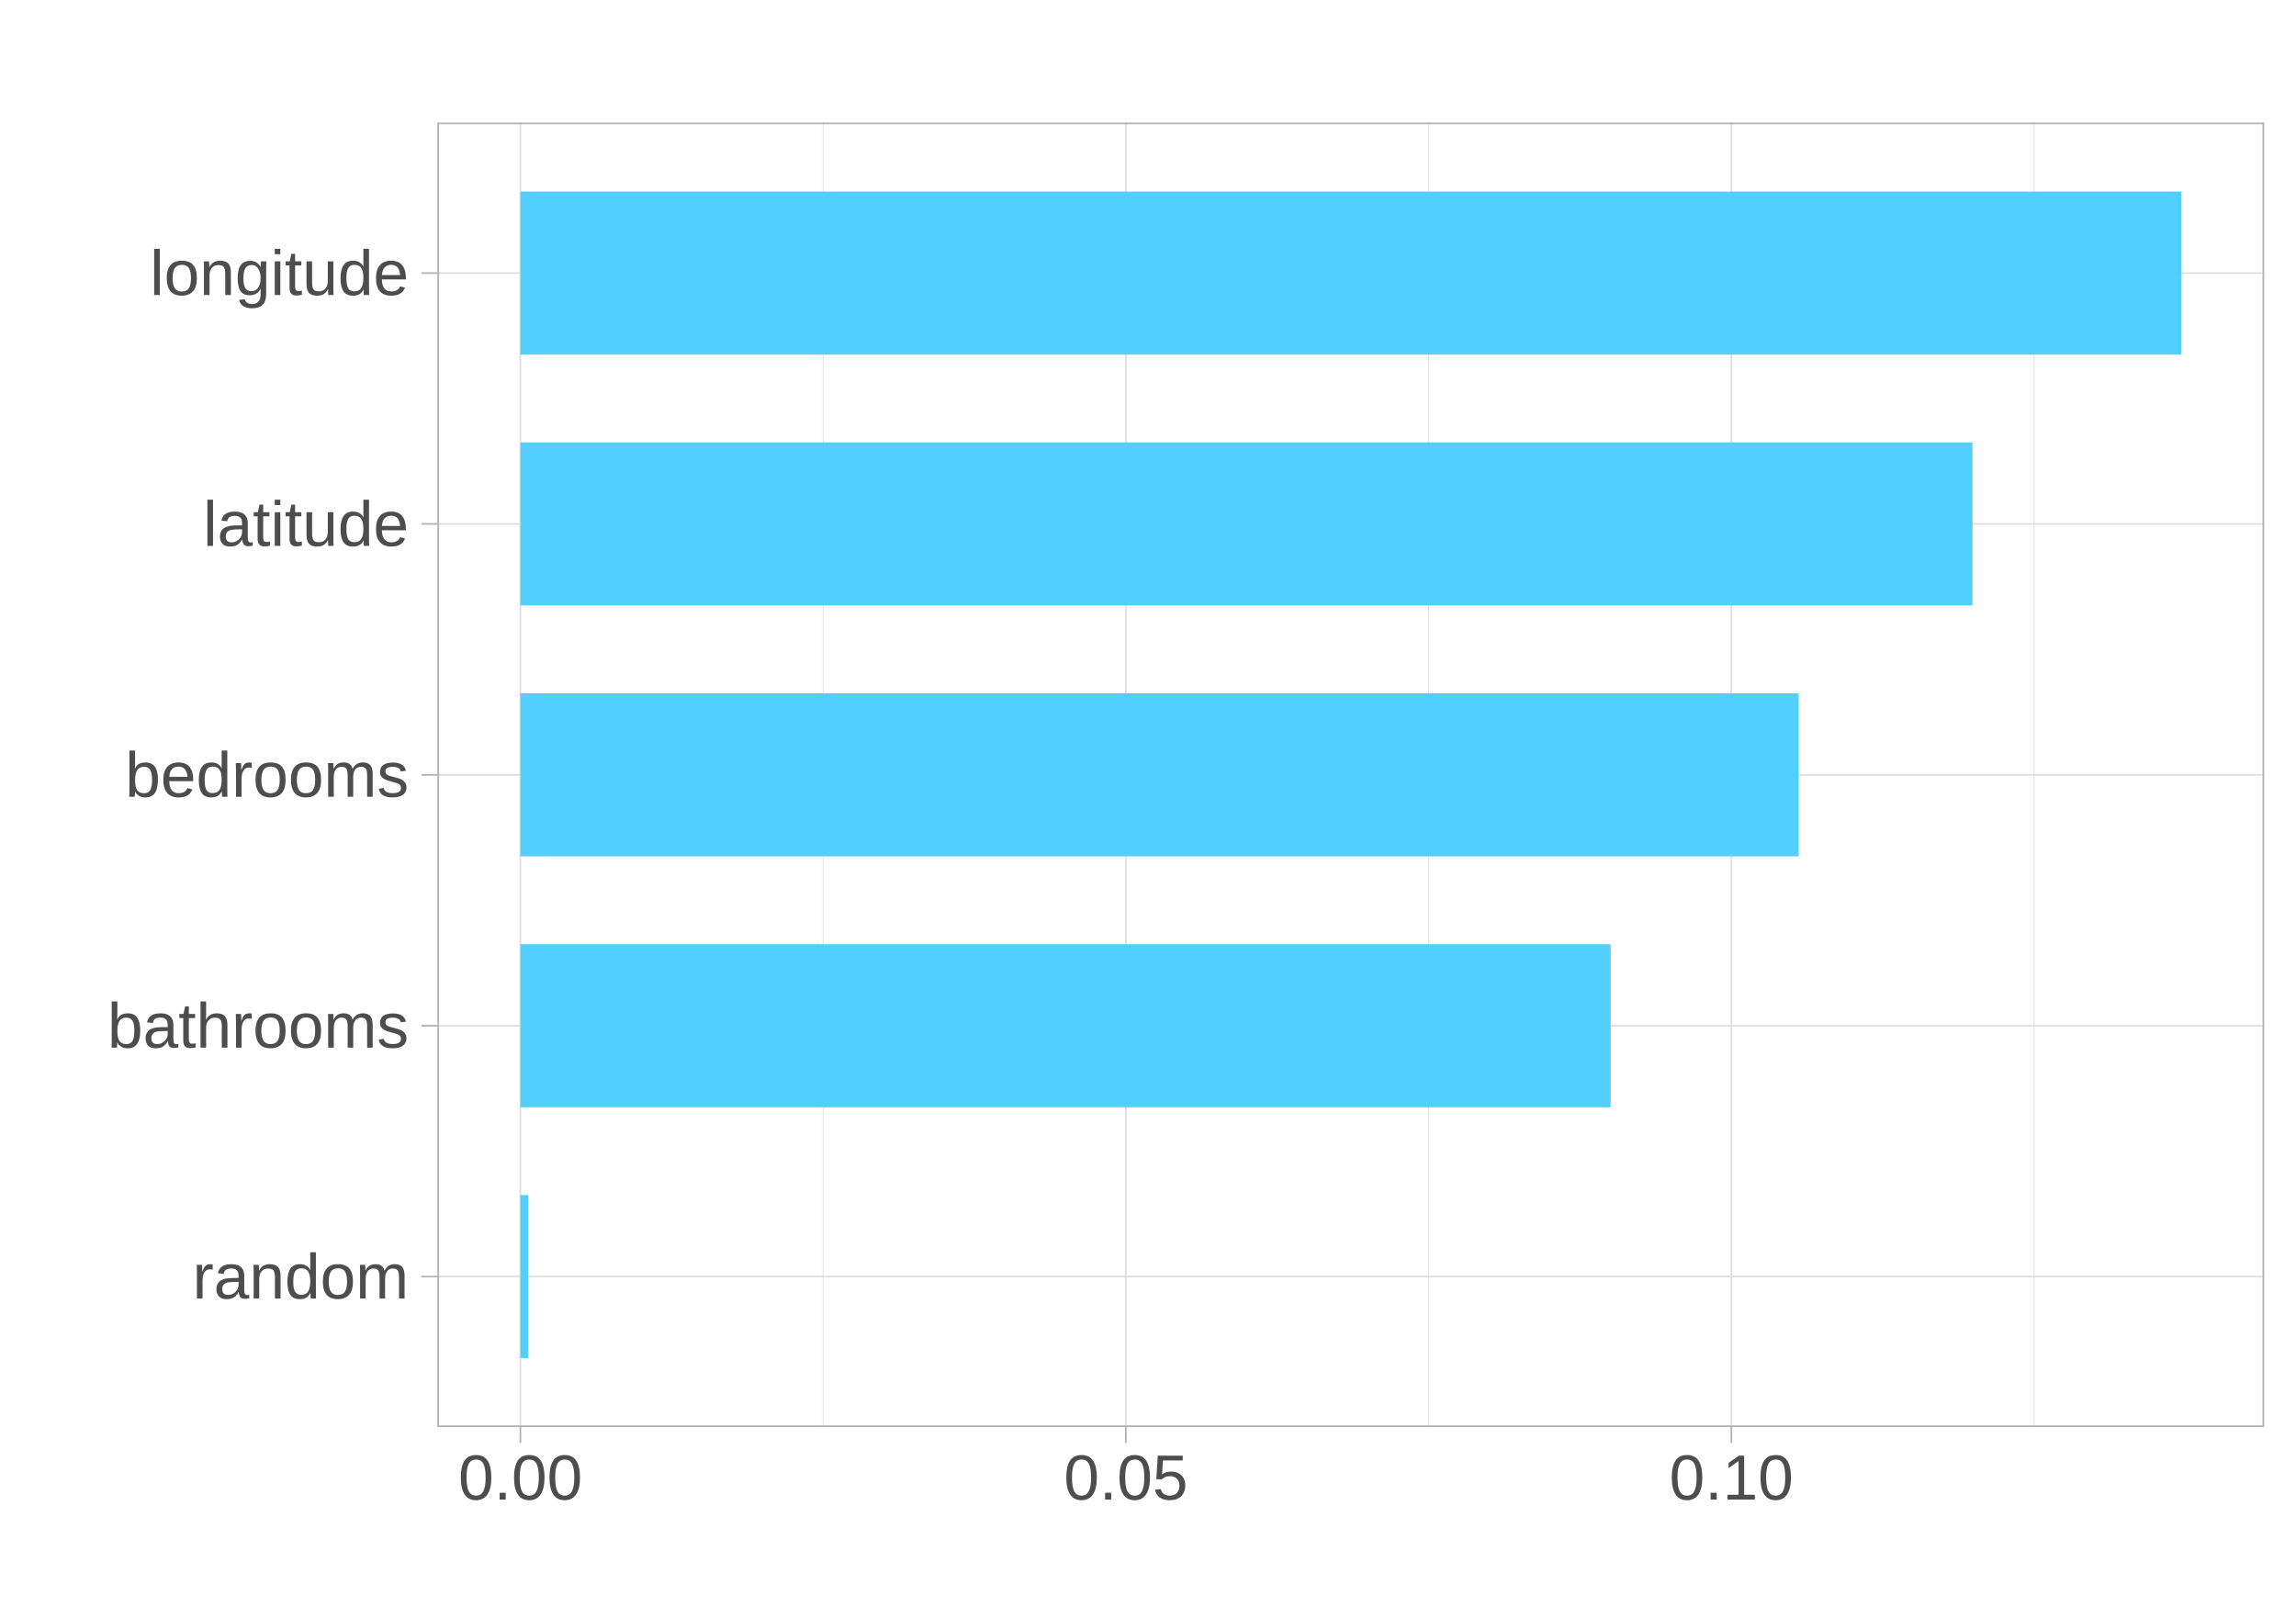
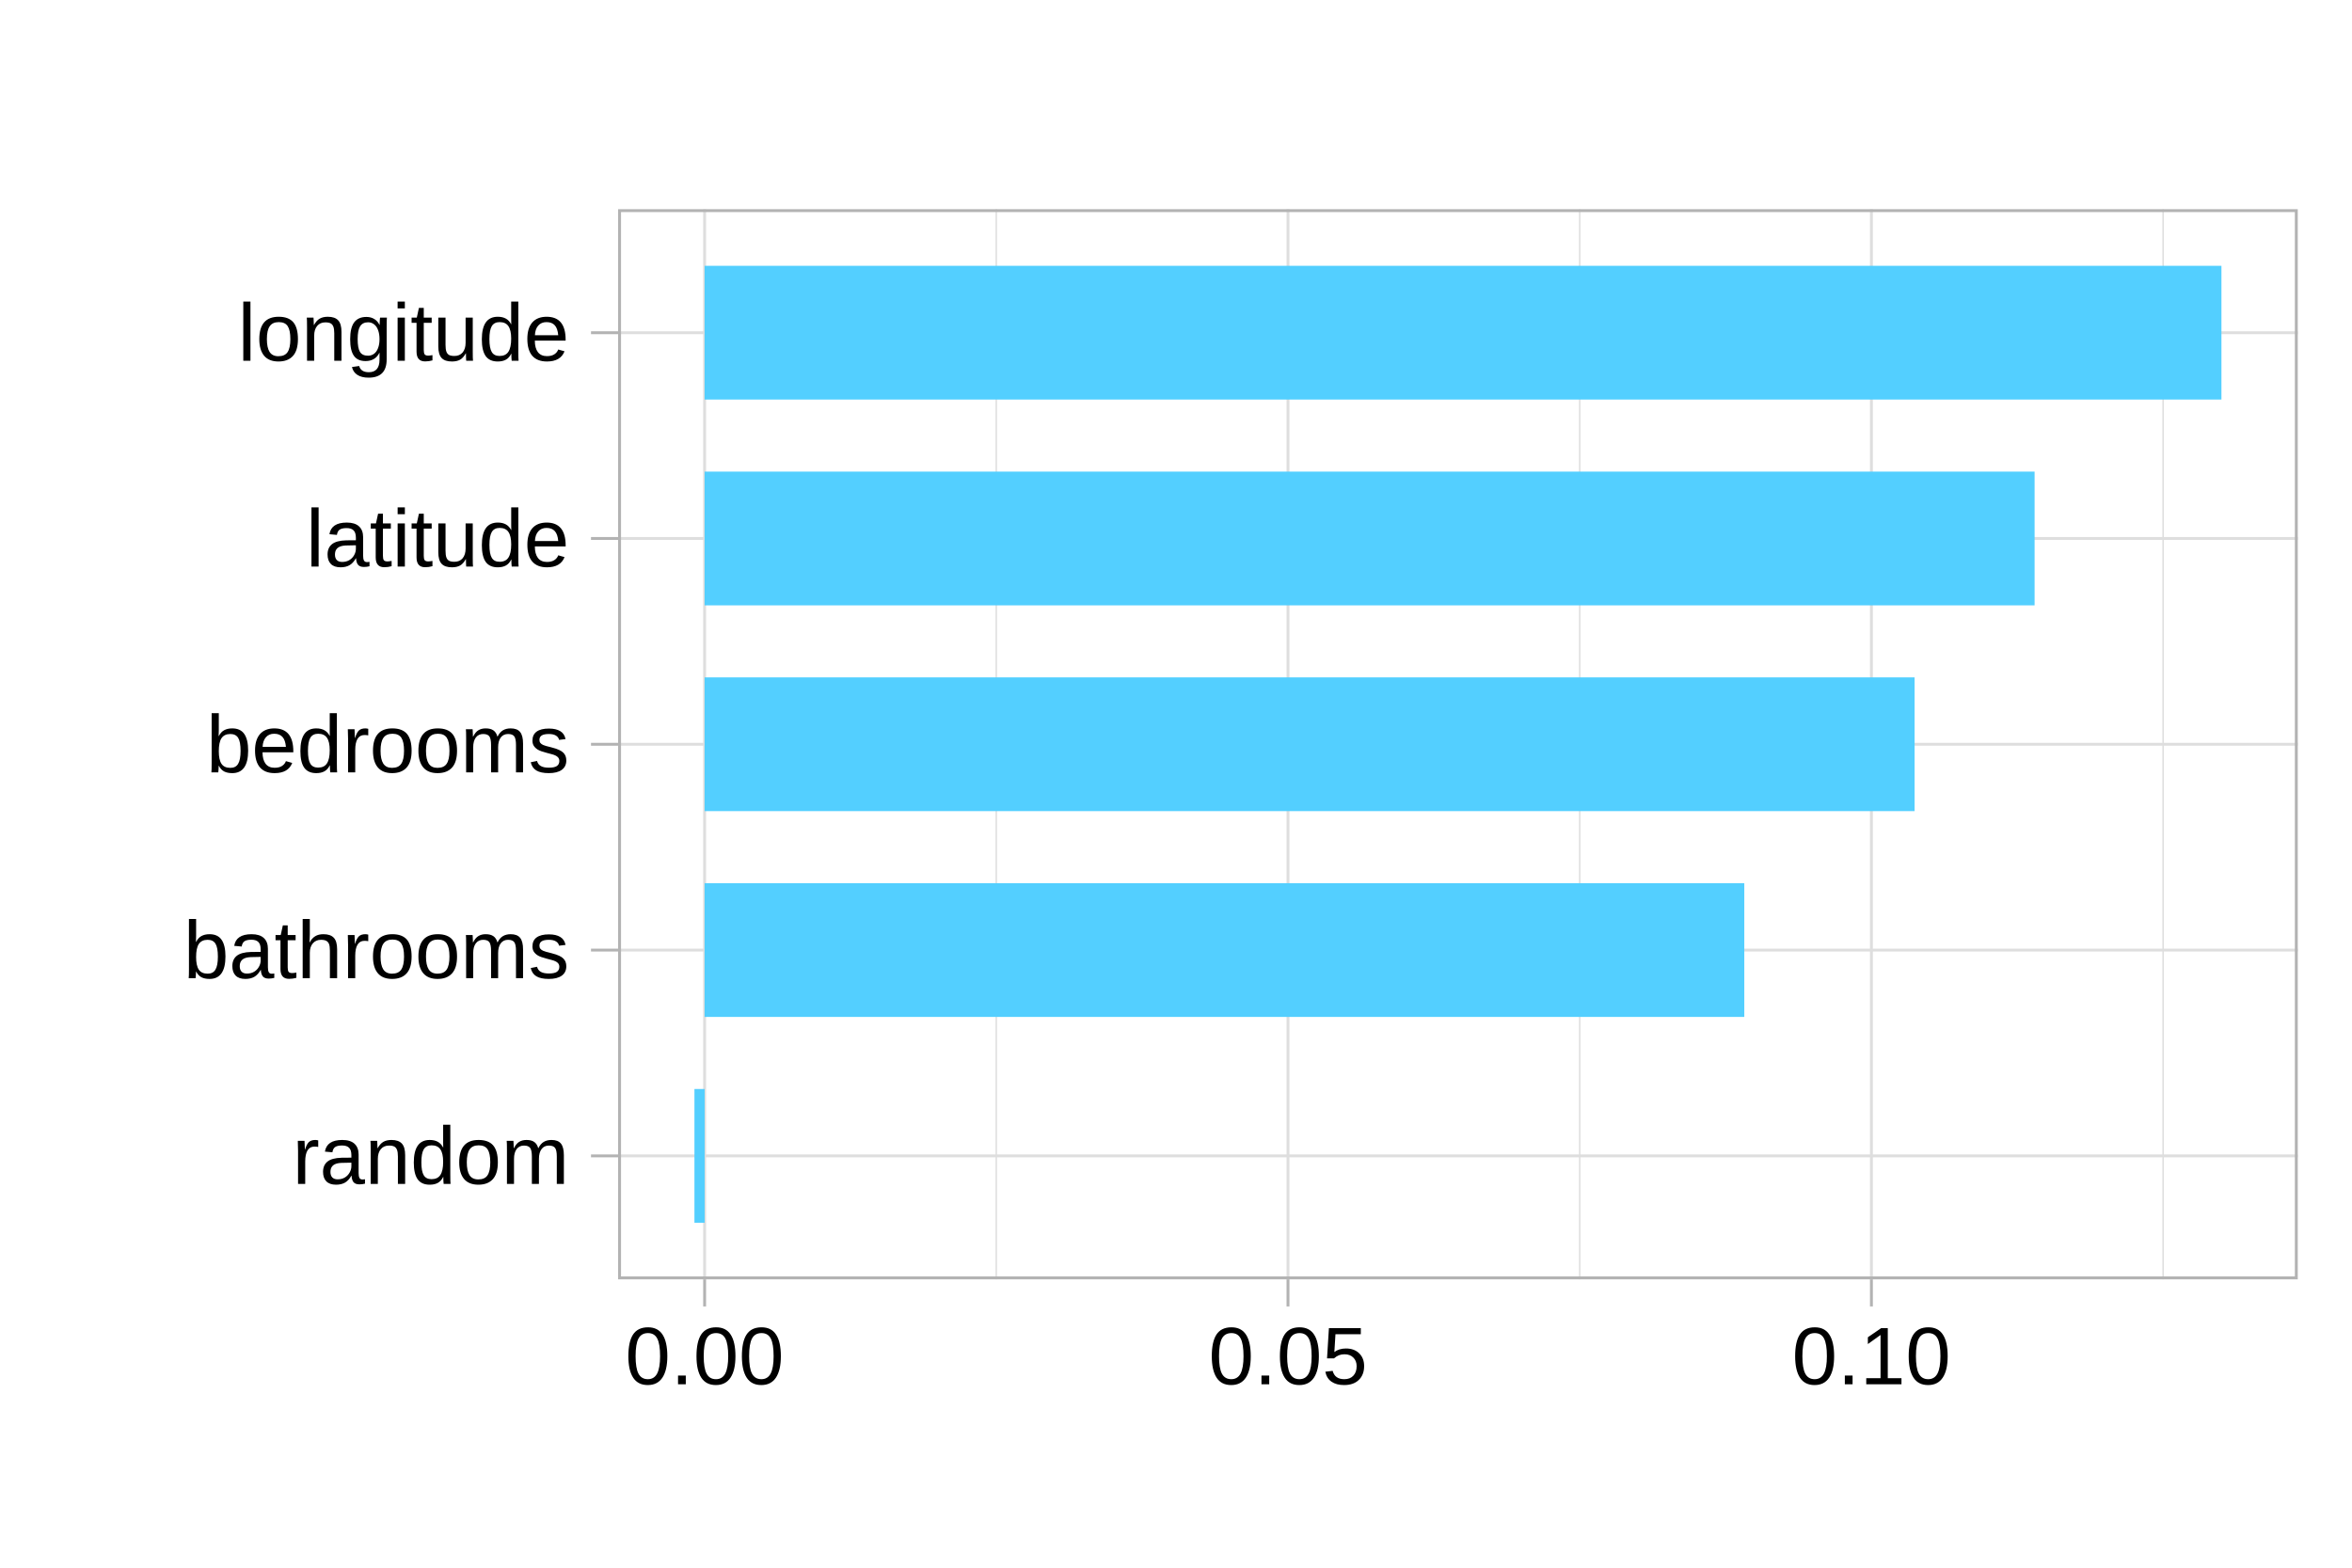
- <svg xmlns="http://www.w3.org/2000/svg" viewBox="0 0 720.00 504.00">
+ <svg xmlns="http://www.w3.org/2000/svg" viewBox="0 0 432.00 288.00">
  <defs>
    <style type="text/css">
    line, polyline, path, rect, circle {
      fill: none;
      stroke: #000000;
      stroke-linecap: round;
      stroke-linejoin: round;
      stroke-miterlimit: 10.00;
    }
  </style>
  </defs>
  <rect width="100%" height="100%" style="stroke: none; fill: #FFFFFF;" />
-   <rect x="0.00" y="0.00" width="720.00" height="504.00" style="stroke-width: 1.07; stroke: #FFFFFF; fill: #FFFFFF;" />
+   <rect x="-0.00" y="0.00" width="432.00" height="288.00" style="stroke-width: 1.07; stroke: #FFFFFF; fill: #FFFFFF;" />
  <defs>
-     <clipPath id="cpMTM3LjE0OXw3MTAuMDM3fDQ0Ny41Nzd8MzguNDMzNA==">
-       <rect x="137.15" y="38.43" width="572.89" height="409.14" />
+     <clipPath id="cpMTEzLjUyNnw0MjIuMDM3fDIzNS4wM3wzOC40MzM0">
+       <rect x="113.53" y="38.43" width="308.51" height="196.60" />
    </clipPath>
  </defs>
-   <rect x="137.15" y="38.43" width="572.89" height="409.14" style="stroke-width: 1.07; stroke: none; fill: #FFFFFF;" clip-path="url(#cpMTM3LjE0OXw3MTAuMDM3fDQ0Ny41Nzd8MzguNDMzNA==)" />
-   <polyline points="258.13,447.58 258.13,38.43 " style="stroke-width: 0.27; stroke: #DEDEDE; stroke-linecap: butt;" clip-path="url(#cpMTM3LjE0OXw3MTAuMDM3fDQ0Ny41Nzd8MzguNDMzNA==)" />
-   <polyline points="448.00,447.58 448.00,38.43 " style="stroke-width: 0.27; stroke: #DEDEDE; stroke-linecap: butt;" clip-path="url(#cpMTM3LjE0OXw3MTAuMDM3fDQ0Ny41Nzd8MzguNDMzNA==)" />
-   <polyline points="637.88,447.58 637.88,38.43 " style="stroke-width: 0.27; stroke: #DEDEDE; stroke-linecap: butt;" clip-path="url(#cpMTM3LjE0OXw3MTAuMDM3fDQ0Ny41Nzd8MzguNDMzNA==)" />
-   <polyline points="137.15,400.37 710.04,400.37 " style="stroke-width: 0.53; stroke: #DEDEDE; stroke-linecap: butt;" clip-path="url(#cpMTM3LjE0OXw3MTAuMDM3fDQ0Ny41Nzd8MzguNDMzNA==)" />
-   <polyline points="137.15,321.69 710.04,321.69 " style="stroke-width: 0.53; stroke: #DEDEDE; stroke-linecap: butt;" clip-path="url(#cpMTM3LjE0OXw3MTAuMDM3fDQ0Ny41Nzd8MzguNDMzNA==)" />
-   <polyline points="137.15,243.01 710.04,243.01 " style="stroke-width: 0.53; stroke: #DEDEDE; stroke-linecap: butt;" clip-path="url(#cpMTM3LjE0OXw3MTAuMDM3fDQ0Ny41Nzd8MzguNDMzNA==)" />
-   <polyline points="137.15,164.32 710.04,164.32 " style="stroke-width: 0.53; stroke: #DEDEDE; stroke-linecap: butt;" clip-path="url(#cpMTM3LjE0OXw3MTAuMDM3fDQ0Ny41Nzd8MzguNDMzNA==)" />
-   <polyline points="137.15,85.64 710.04,85.64 " style="stroke-width: 0.53; stroke: #DEDEDE; stroke-linecap: butt;" clip-path="url(#cpMTM3LjE0OXw3MTAuMDM3fDQ0Ny41Nzd8MzguNDMzNA==)" />
-   <polyline points="163.19,447.58 163.19,38.43 " style="stroke-width: 0.53; stroke: #DEDEDE; stroke-linecap: butt;" clip-path="url(#cpMTM3LjE0OXw3MTAuMDM3fDQ0Ny41Nzd8MzguNDMzNA==)" />
-   <polyline points="353.06,447.58 353.06,38.43 " style="stroke-width: 0.53; stroke: #DEDEDE; stroke-linecap: butt;" clip-path="url(#cpMTM3LjE0OXw3MTAuMDM3fDQ0Ny41Nzd8MzguNDMzNA==)" />
-   <polyline points="542.94,447.58 542.94,38.43 " style="stroke-width: 0.53; stroke: #DEDEDE; stroke-linecap: butt;" clip-path="url(#cpMTM3LjE0OXw3MTAuMDM3fDQ0Ny41Nzd8MzguNDMzNA==)" />
-   <rect x="163.19" y="374.80" width="2.49" height="51.14" style="stroke-width: 1.07; stroke: none; stroke-linecap: butt; fill: #53CFFF;" clip-path="url(#cpMTM3LjE0OXw3MTAuMDM3fDQ0Ny41Nzd8MzguNDMzNA==)" />
-   <rect x="163.19" y="296.12" width="341.89" height="51.14" style="stroke-width: 1.07; stroke: none; stroke-linecap: butt; fill: #53CFFF;" clip-path="url(#cpMTM3LjE0OXw3MTAuMDM3fDQ0Ny41Nzd8MzguNDMzNA==)" />
-   <rect x="163.19" y="217.43" width="400.85" height="51.14" style="stroke-width: 1.07; stroke: none; stroke-linecap: butt; fill: #53CFFF;" clip-path="url(#cpMTM3LjE0OXw3MTAuMDM3fDQ0Ny41Nzd8MzguNDMzNA==)" />
-   <rect x="163.19" y="138.75" width="455.36" height="51.14" style="stroke-width: 1.07; stroke: none; stroke-linecap: butt; fill: #53CFFF;" clip-path="url(#cpMTM3LjE0OXw3MTAuMDM3fDQ0Ny41Nzd8MzguNDMzNA==)" />
-   <rect x="163.19" y="60.07" width="520.81" height="51.14" style="stroke-width: 1.07; stroke: none; stroke-linecap: butt; fill: #53CFFF;" clip-path="url(#cpMTM3LjE0OXw3MTAuMDM3fDQ0Ny41Nzd8MzguNDMzNA==)" />
-   <rect x="137.15" y="38.43" width="572.89" height="409.14" style="stroke-width: 1.07; stroke: #B3B3B3;" clip-path="url(#cpMTM3LjE0OXw3MTAuMDM3fDQ0Ny41Nzd8MzguNDMzNA==)" />
+   <rect x="113.53" y="38.43" width="308.51" height="196.60" style="stroke-width: 1.07; stroke: none; fill: #FFFFFF;" clip-path="url(#cpMTEzLjUyNnw0MjIuMDM3fDIzNS4wM3wzOC40MzM0)" />
+   <polyline points="182.99,235.03 182.99,38.43 " style="stroke-width: 0.27; stroke: #DEDEDE; stroke-linecap: butt;" clip-path="url(#cpMTEzLjUyNnw0MjIuMDM3fDIzNS4wM3wzOC40MzM0)" />
+   <polyline points="290.15,235.03 290.15,38.43 " style="stroke-width: 0.27; stroke: #DEDEDE; stroke-linecap: butt;" clip-path="url(#cpMTEzLjUyNnw0MjIuMDM3fDIzNS4wM3wzOC40MzM0)" />
+   <polyline points="397.31,235.03 397.31,38.43 " style="stroke-width: 0.27; stroke: #DEDEDE; stroke-linecap: butt;" clip-path="url(#cpMTEzLjUyNnw0MjIuMDM3fDIzNS4wM3wzOC40MzM0)" />
+   <polyline points="113.53,212.35 422.04,212.35 " style="stroke-width: 0.53; stroke: #DEDEDE; stroke-linecap: butt;" clip-path="url(#cpMTEzLjUyNnw0MjIuMDM3fDIzNS4wM3wzOC40MzM0)" />
+   <polyline points="113.53,174.54 422.04,174.54 " style="stroke-width: 0.53; stroke: #DEDEDE; stroke-linecap: butt;" clip-path="url(#cpMTEzLjUyNnw0MjIuMDM3fDIzNS4wM3wzOC40MzM0)" />
+   <polyline points="113.53,136.73 422.04,136.73 " style="stroke-width: 0.53; stroke: #DEDEDE; stroke-linecap: butt;" clip-path="url(#cpMTEzLjUyNnw0MjIuMDM3fDIzNS4wM3wzOC40MzM0)" />
+   <polyline points="113.53,98.92 422.04,98.92 " style="stroke-width: 0.53; stroke: #DEDEDE; stroke-linecap: butt;" clip-path="url(#cpMTEzLjUyNnw0MjIuMDM3fDIzNS4wM3wzOC40MzM0)" />
+   <polyline points="113.53,61.12 422.04,61.12 " style="stroke-width: 0.53; stroke: #DEDEDE; stroke-linecap: butt;" clip-path="url(#cpMTEzLjUyNnw0MjIuMDM3fDIzNS4wM3wzOC40MzM0)" />
+   <polyline points="129.42,235.03 129.42,38.43 " style="stroke-width: 0.53; stroke: #DEDEDE; stroke-linecap: butt;" clip-path="url(#cpMTEzLjUyNnw0MjIuMDM3fDIzNS4wM3wzOC40MzM0)" />
+   <polyline points="236.57,235.03 236.57,38.43 " style="stroke-width: 0.53; stroke: #DEDEDE; stroke-linecap: butt;" clip-path="url(#cpMTEzLjUyNnw0MjIuMDM3fDIzNS4wM3wzOC40MzM0)" />
+   <polyline points="343.73,235.03 343.73,38.43 " style="stroke-width: 0.53; stroke: #DEDEDE; stroke-linecap: butt;" clip-path="url(#cpMTEzLjUyNnw0MjIuMDM3fDIzNS4wM3wzOC40MzM0)" />
+   <rect x="127.55" y="200.06" width="1.87" height="24.57" style="stroke-width: 1.07; stroke: none; stroke-linecap: butt; fill: #53CFFF;" clip-path="url(#cpMTEzLjUyNnw0MjIuMDM3fDIzNS4wM3wzOC40MzM0)" />
+   <rect x="129.42" y="162.25" width="190.96" height="24.57" style="stroke-width: 1.07; stroke: none; stroke-linecap: butt; fill: #53CFFF;" clip-path="url(#cpMTEzLjUyNnw0MjIuMDM3fDIzNS4wM3wzOC40MzM0)" />
+   <rect x="129.42" y="124.44" width="222.24" height="24.57" style="stroke-width: 1.07; stroke: none; stroke-linecap: butt; fill: #53CFFF;" clip-path="url(#cpMTEzLjUyNnw0MjIuMDM3fDIzNS4wM3wzOC40MzM0)" />
+   <rect x="129.42" y="86.64" width="244.28" height="24.57" style="stroke-width: 1.07; stroke: none; stroke-linecap: butt; fill: #53CFFF;" clip-path="url(#cpMTEzLjUyNnw0MjIuMDM3fDIzNS4wM3wzOC40MzM0)" />
+   <rect x="129.42" y="48.83" width="278.60" height="24.57" style="stroke-width: 1.07; stroke: none; stroke-linecap: butt; fill: #53CFFF;" clip-path="url(#cpMTEzLjUyNnw0MjIuMDM3fDIzNS4wM3wzOC40MzM0)" />
+   <rect x="113.53" y="38.43" width="308.51" height="196.60" style="stroke-width: 1.07; stroke: #B3B3B3;" clip-path="url(#cpMTEzLjUyNnw0MjIuMDM3fDIzNS4wM3wzOC40MzM0)" />
  <defs>
-     <clipPath id="cpMHw3MjB8NTA0fDA=">
-       <rect x="0.00" y="0.00" width="720.00" height="504.00" />
+     <clipPath id="cpMHw0MzJ8Mjg4fDA=">
+       <rect x="0.00" y="0.00" width="432.00" height="288.00" />
    </clipPath>
  </defs>
-   <g clip-path="url(#cpMHw3MjB8NTA0fDA=)">
-     <text x="60.37" y="407.25" style="font-size: 20.00px; fill: #4D4D4D; font-family: Liberation Sans;" textLength="67.81px" lengthAdjust="spacingAndGlyphs">random</text>
+   <g clip-path="url(#cpMHw0MzJ8Mjg4fDA=)">
+     <text x="53.70" y="217.50" style="font-size: 15.00px; font-family: Liberation Sans;" textLength="50.86px" lengthAdjust="spacingAndGlyphs">random</text>
  </g>
-   <g clip-path="url(#cpMHw3MjB8NTA0fDA=)">
-     <text x="33.69" y="328.57" style="font-size: 20.00px; fill: #4D4D4D; font-family: Liberation Sans;" textLength="94.49px" lengthAdjust="spacingAndGlyphs">bathrooms</text>
+   <g clip-path="url(#cpMHw0MzJ8Mjg4fDA=)">
+     <text x="33.69" y="179.70" style="font-size: 15.00px; font-family: Liberation Sans;" textLength="70.87px" lengthAdjust="spacingAndGlyphs">bathrooms</text>
  </g>
-   <g clip-path="url(#cpMHw3MjB8NTA0fDA=)">
-     <text x="39.25" y="249.89" style="font-size: 20.00px; fill: #4D4D4D; font-family: Liberation Sans;" textLength="88.94px" lengthAdjust="spacingAndGlyphs">bedrooms</text>
+   <g clip-path="url(#cpMHw0MzJ8Mjg4fDA=)">
+     <text x="37.86" y="141.89" style="font-size: 15.00px; font-family: Liberation Sans;" textLength="66.70px" lengthAdjust="spacingAndGlyphs">bedrooms</text>
  </g>
-   <g clip-path="url(#cpMHw3MjB8NTA0fDA=)">
-     <text x="63.69" y="171.21" style="font-size: 20.00px; fill: #4D4D4D; font-family: Liberation Sans;" textLength="64.49px" lengthAdjust="spacingAndGlyphs">latitude</text>
+   <g clip-path="url(#cpMHw0MzJ8Mjg4fDA=)">
+     <text x="56.19" y="104.08" style="font-size: 15.00px; font-family: Liberation Sans;" textLength="48.37px" lengthAdjust="spacingAndGlyphs">latitude</text>
  </g>
-   <g clip-path="url(#cpMHw3MjB8NTA0fDA=)">
-     <text x="47.00" y="92.53" style="font-size: 20.00px; fill: #4D4D4D; font-family: Liberation Sans;" textLength="81.18px" lengthAdjust="spacingAndGlyphs">longitude</text>
+   <g clip-path="url(#cpMHw0MzJ8Mjg4fDA=)">
+     <text x="43.67" y="66.27" style="font-size: 15.00px; font-family: Liberation Sans;" textLength="60.89px" lengthAdjust="spacingAndGlyphs">longitude</text>
  </g>
-   <polyline points="132.17,400.37 137.15,400.37 " style="stroke-width: 0.53; stroke: #B3B3B3; stroke-linecap: butt;" clip-path="url(#cpMHw3MjB8NTA0fDA=)" />
-   <polyline points="132.17,321.69 137.15,321.69 " style="stroke-width: 0.53; stroke: #B3B3B3; stroke-linecap: butt;" clip-path="url(#cpMHw3MjB8NTA0fDA=)" />
-   <polyline points="132.17,243.01 137.15,243.01 " style="stroke-width: 0.53; stroke: #B3B3B3; stroke-linecap: butt;" clip-path="url(#cpMHw3MjB8NTA0fDA=)" />
-   <polyline points="132.17,164.32 137.15,164.32 " style="stroke-width: 0.53; stroke: #B3B3B3; stroke-linecap: butt;" clip-path="url(#cpMHw3MjB8NTA0fDA=)" />
-   <polyline points="132.17,85.64 137.15,85.64 " style="stroke-width: 0.53; stroke: #B3B3B3; stroke-linecap: butt;" clip-path="url(#cpMHw3MjB8NTA0fDA=)" />
-   <polyline points="163.19,452.56 163.19,447.58 " style="stroke-width: 0.53; stroke: #B3B3B3; stroke-linecap: butt;" clip-path="url(#cpMHw3MjB8NTA0fDA=)" />
-   <polyline points="353.06,452.56 353.06,447.58 " style="stroke-width: 0.53; stroke: #B3B3B3; stroke-linecap: butt;" clip-path="url(#cpMHw3MjB8NTA0fDA=)" />
-   <polyline points="542.94,452.56 542.94,447.58 " style="stroke-width: 0.53; stroke: #B3B3B3; stroke-linecap: butt;" clip-path="url(#cpMHw3MjB8NTA0fDA=)" />
-   <g clip-path="url(#cpMHw3MjB8NTA0fDA=)">
-     <text x="143.73" y="470.31" style="font-size: 20.00px; fill: #4D4D4D; font-family: Liberation Sans;" textLength="38.93px" lengthAdjust="spacingAndGlyphs">0.00</text>
+   <polyline points="108.55,212.35 113.53,212.35 " style="stroke-width: 0.53; stroke: #B3B3B3; stroke-linecap: butt;" clip-path="url(#cpMHw0MzJ8Mjg4fDA=)" />
+   <polyline points="108.55,174.54 113.53,174.54 " style="stroke-width: 0.53; stroke: #B3B3B3; stroke-linecap: butt;" clip-path="url(#cpMHw0MzJ8Mjg4fDA=)" />
+   <polyline points="108.55,136.73 113.53,136.73 " style="stroke-width: 0.53; stroke: #B3B3B3; stroke-linecap: butt;" clip-path="url(#cpMHw0MzJ8Mjg4fDA=)" />
+   <polyline points="108.55,98.92 113.53,98.92 " style="stroke-width: 0.53; stroke: #B3B3B3; stroke-linecap: butt;" clip-path="url(#cpMHw0MzJ8Mjg4fDA=)" />
+   <polyline points="108.55,61.12 113.53,61.12 " style="stroke-width: 0.53; stroke: #B3B3B3; stroke-linecap: butt;" clip-path="url(#cpMHw0MzJ8Mjg4fDA=)" />
+   <polyline points="129.42,240.01 129.42,235.03 " style="stroke-width: 0.53; stroke: #B3B3B3; stroke-linecap: butt;" clip-path="url(#cpMHw0MzJ8Mjg4fDA=)" />
+   <polyline points="236.57,240.01 236.57,235.03 " style="stroke-width: 0.53; stroke: #B3B3B3; stroke-linecap: butt;" clip-path="url(#cpMHw0MzJ8Mjg4fDA=)" />
+   <polyline points="343.73,240.01 343.73,235.03 " style="stroke-width: 0.53; stroke: #B3B3B3; stroke-linecap: butt;" clip-path="url(#cpMHw0MzJ8Mjg4fDA=)" />
+   <g clip-path="url(#cpMHw0MzJ8Mjg4fDA=)">
+     <text x="114.82" y="254.31" style="font-size: 15.00px; font-family: Liberation Sans;" textLength="29.19px" lengthAdjust="spacingAndGlyphs">0.00</text>
  </g>
-   <g clip-path="url(#cpMHw3MjB8NTA0fDA=)">
-     <text x="333.60" y="470.31" style="font-size: 20.00px; fill: #4D4D4D; font-family: Liberation Sans;" textLength="38.93px" lengthAdjust="spacingAndGlyphs">0.05</text>
+   <g clip-path="url(#cpMHw0MzJ8Mjg4fDA=)">
+     <text x="221.98" y="254.31" style="font-size: 15.00px; font-family: Liberation Sans;" textLength="29.19px" lengthAdjust="spacingAndGlyphs">0.05</text>
  </g>
-   <g clip-path="url(#cpMHw3MjB8NTA0fDA=)">
-     <text x="523.48" y="470.31" style="font-size: 20.00px; fill: #4D4D4D; font-family: Liberation Sans;" textLength="38.93px" lengthAdjust="spacingAndGlyphs">0.10</text>
+   <g clip-path="url(#cpMHw0MzJ8Mjg4fDA=)">
+     <text x="329.13" y="254.31" style="font-size: 15.00px; font-family: Liberation Sans;" textLength="29.19px" lengthAdjust="spacingAndGlyphs">0.10</text>
  </g>
</svg>
